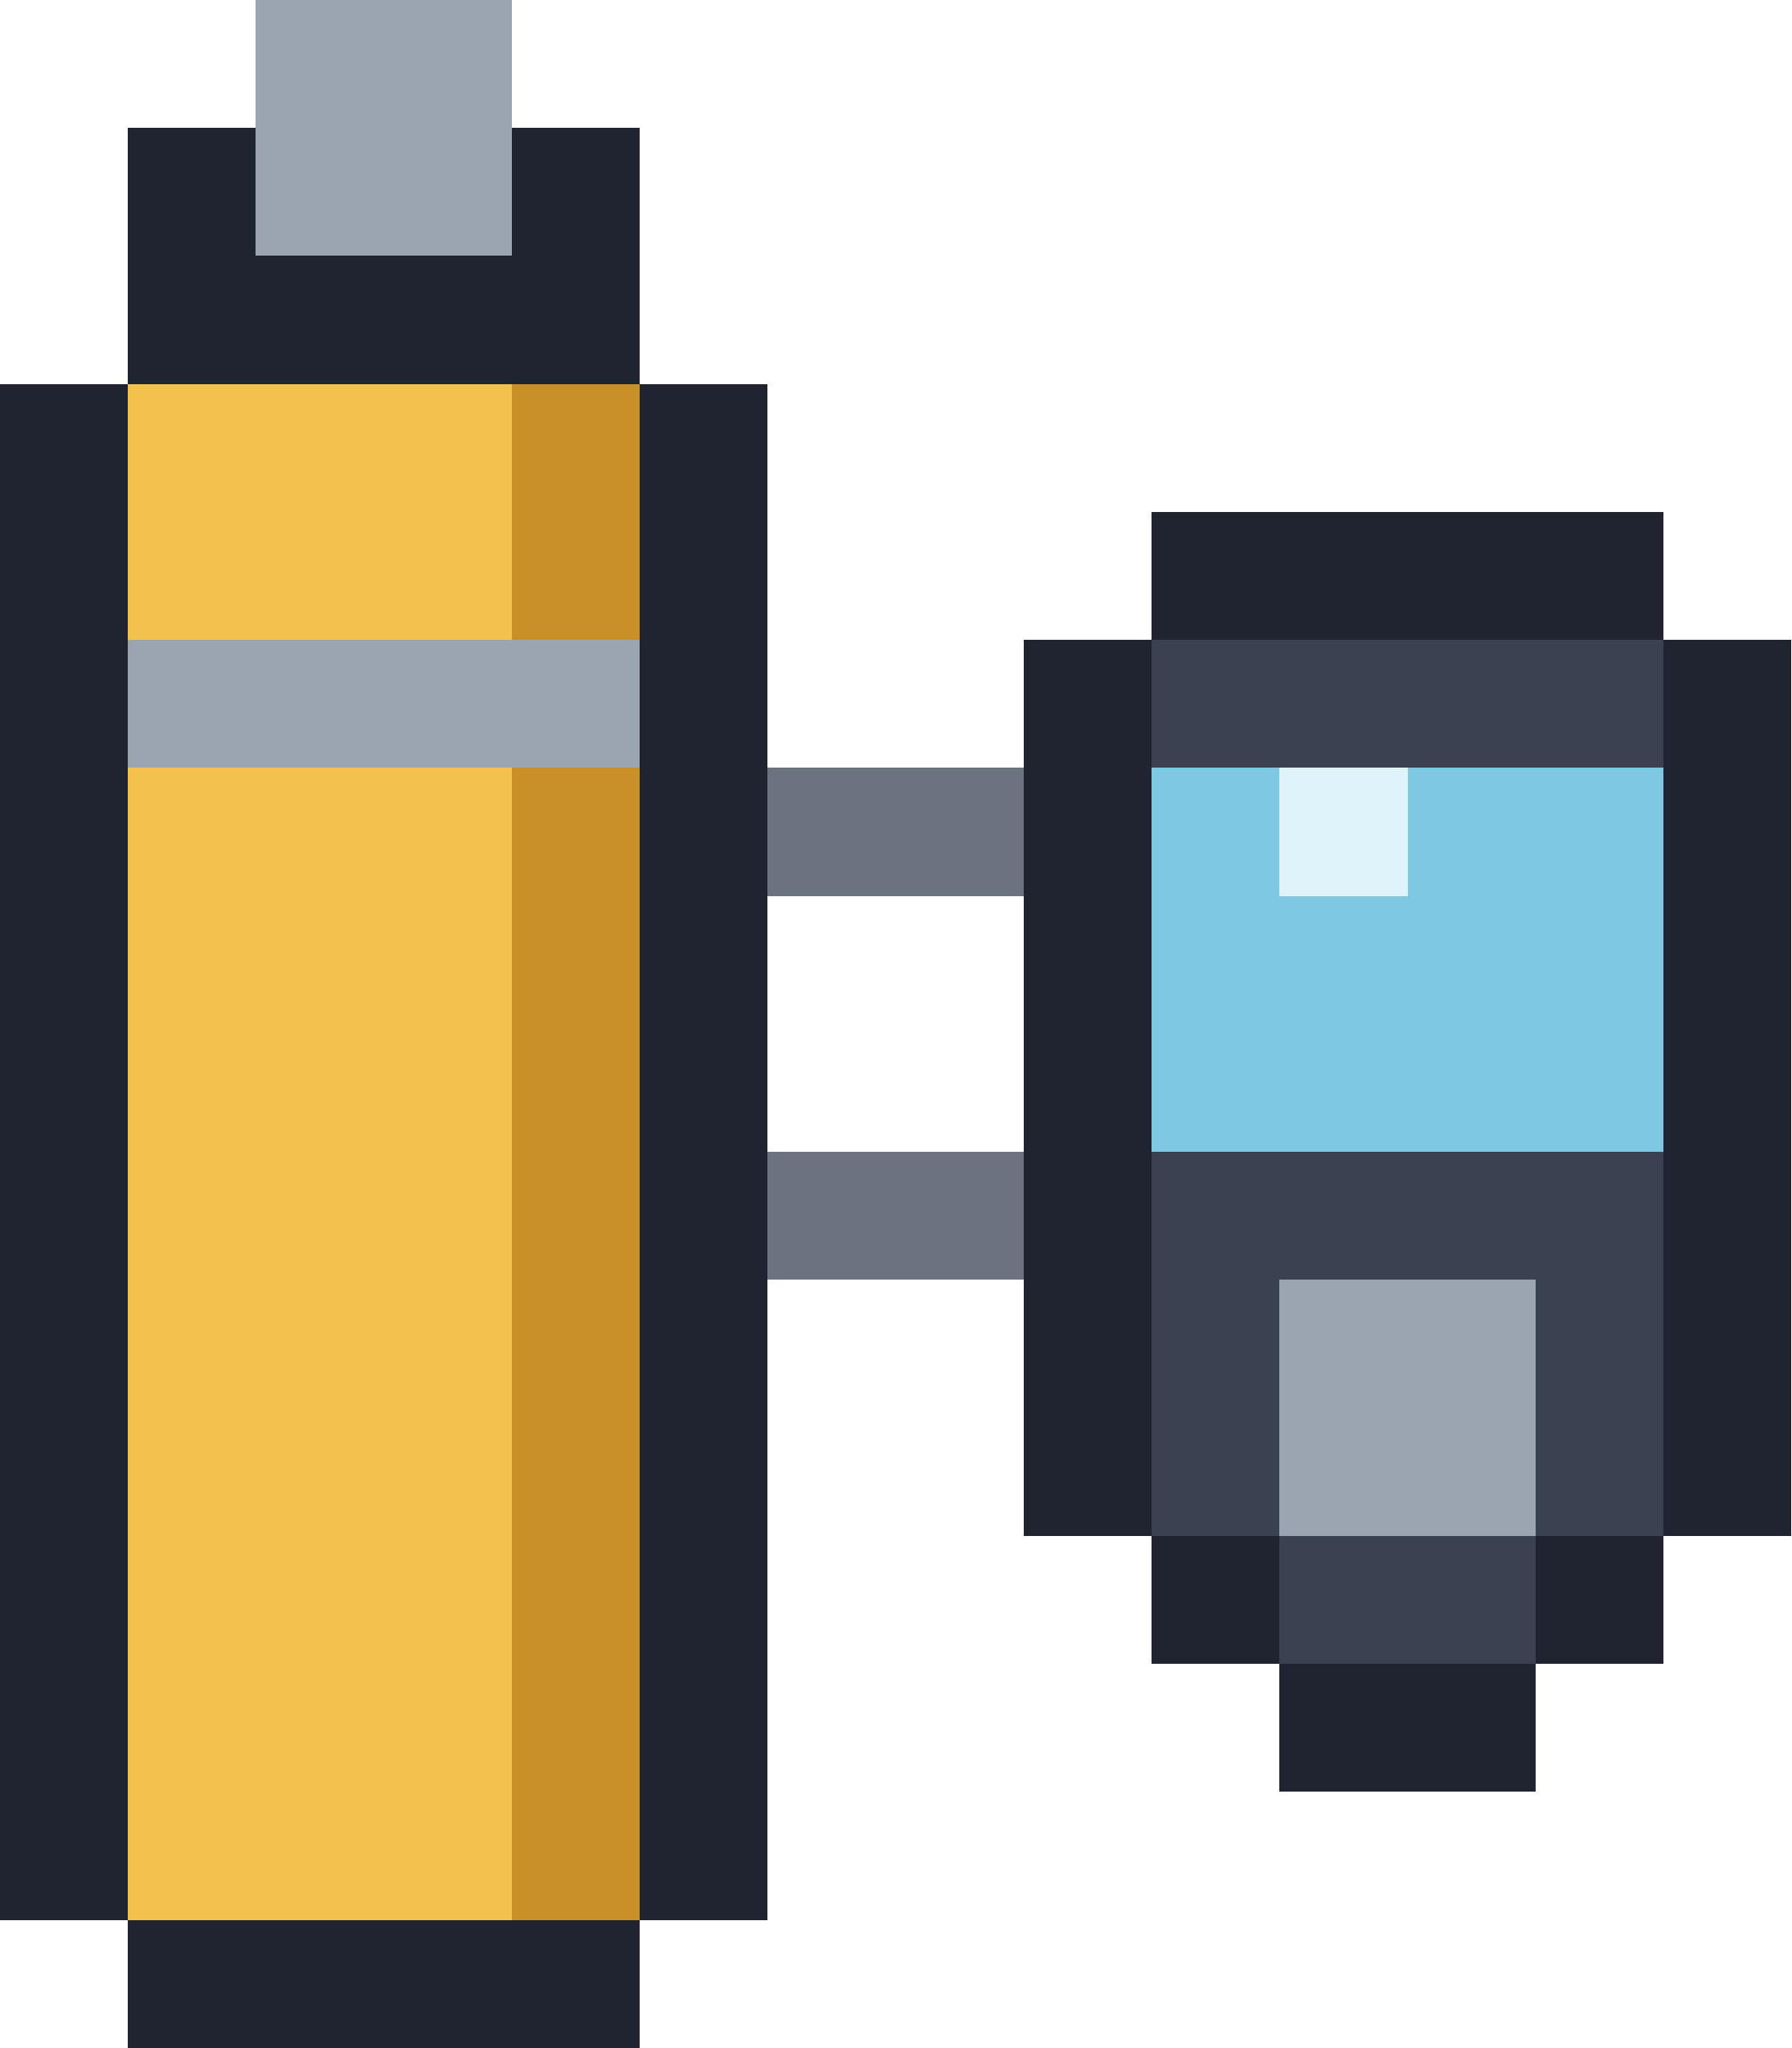
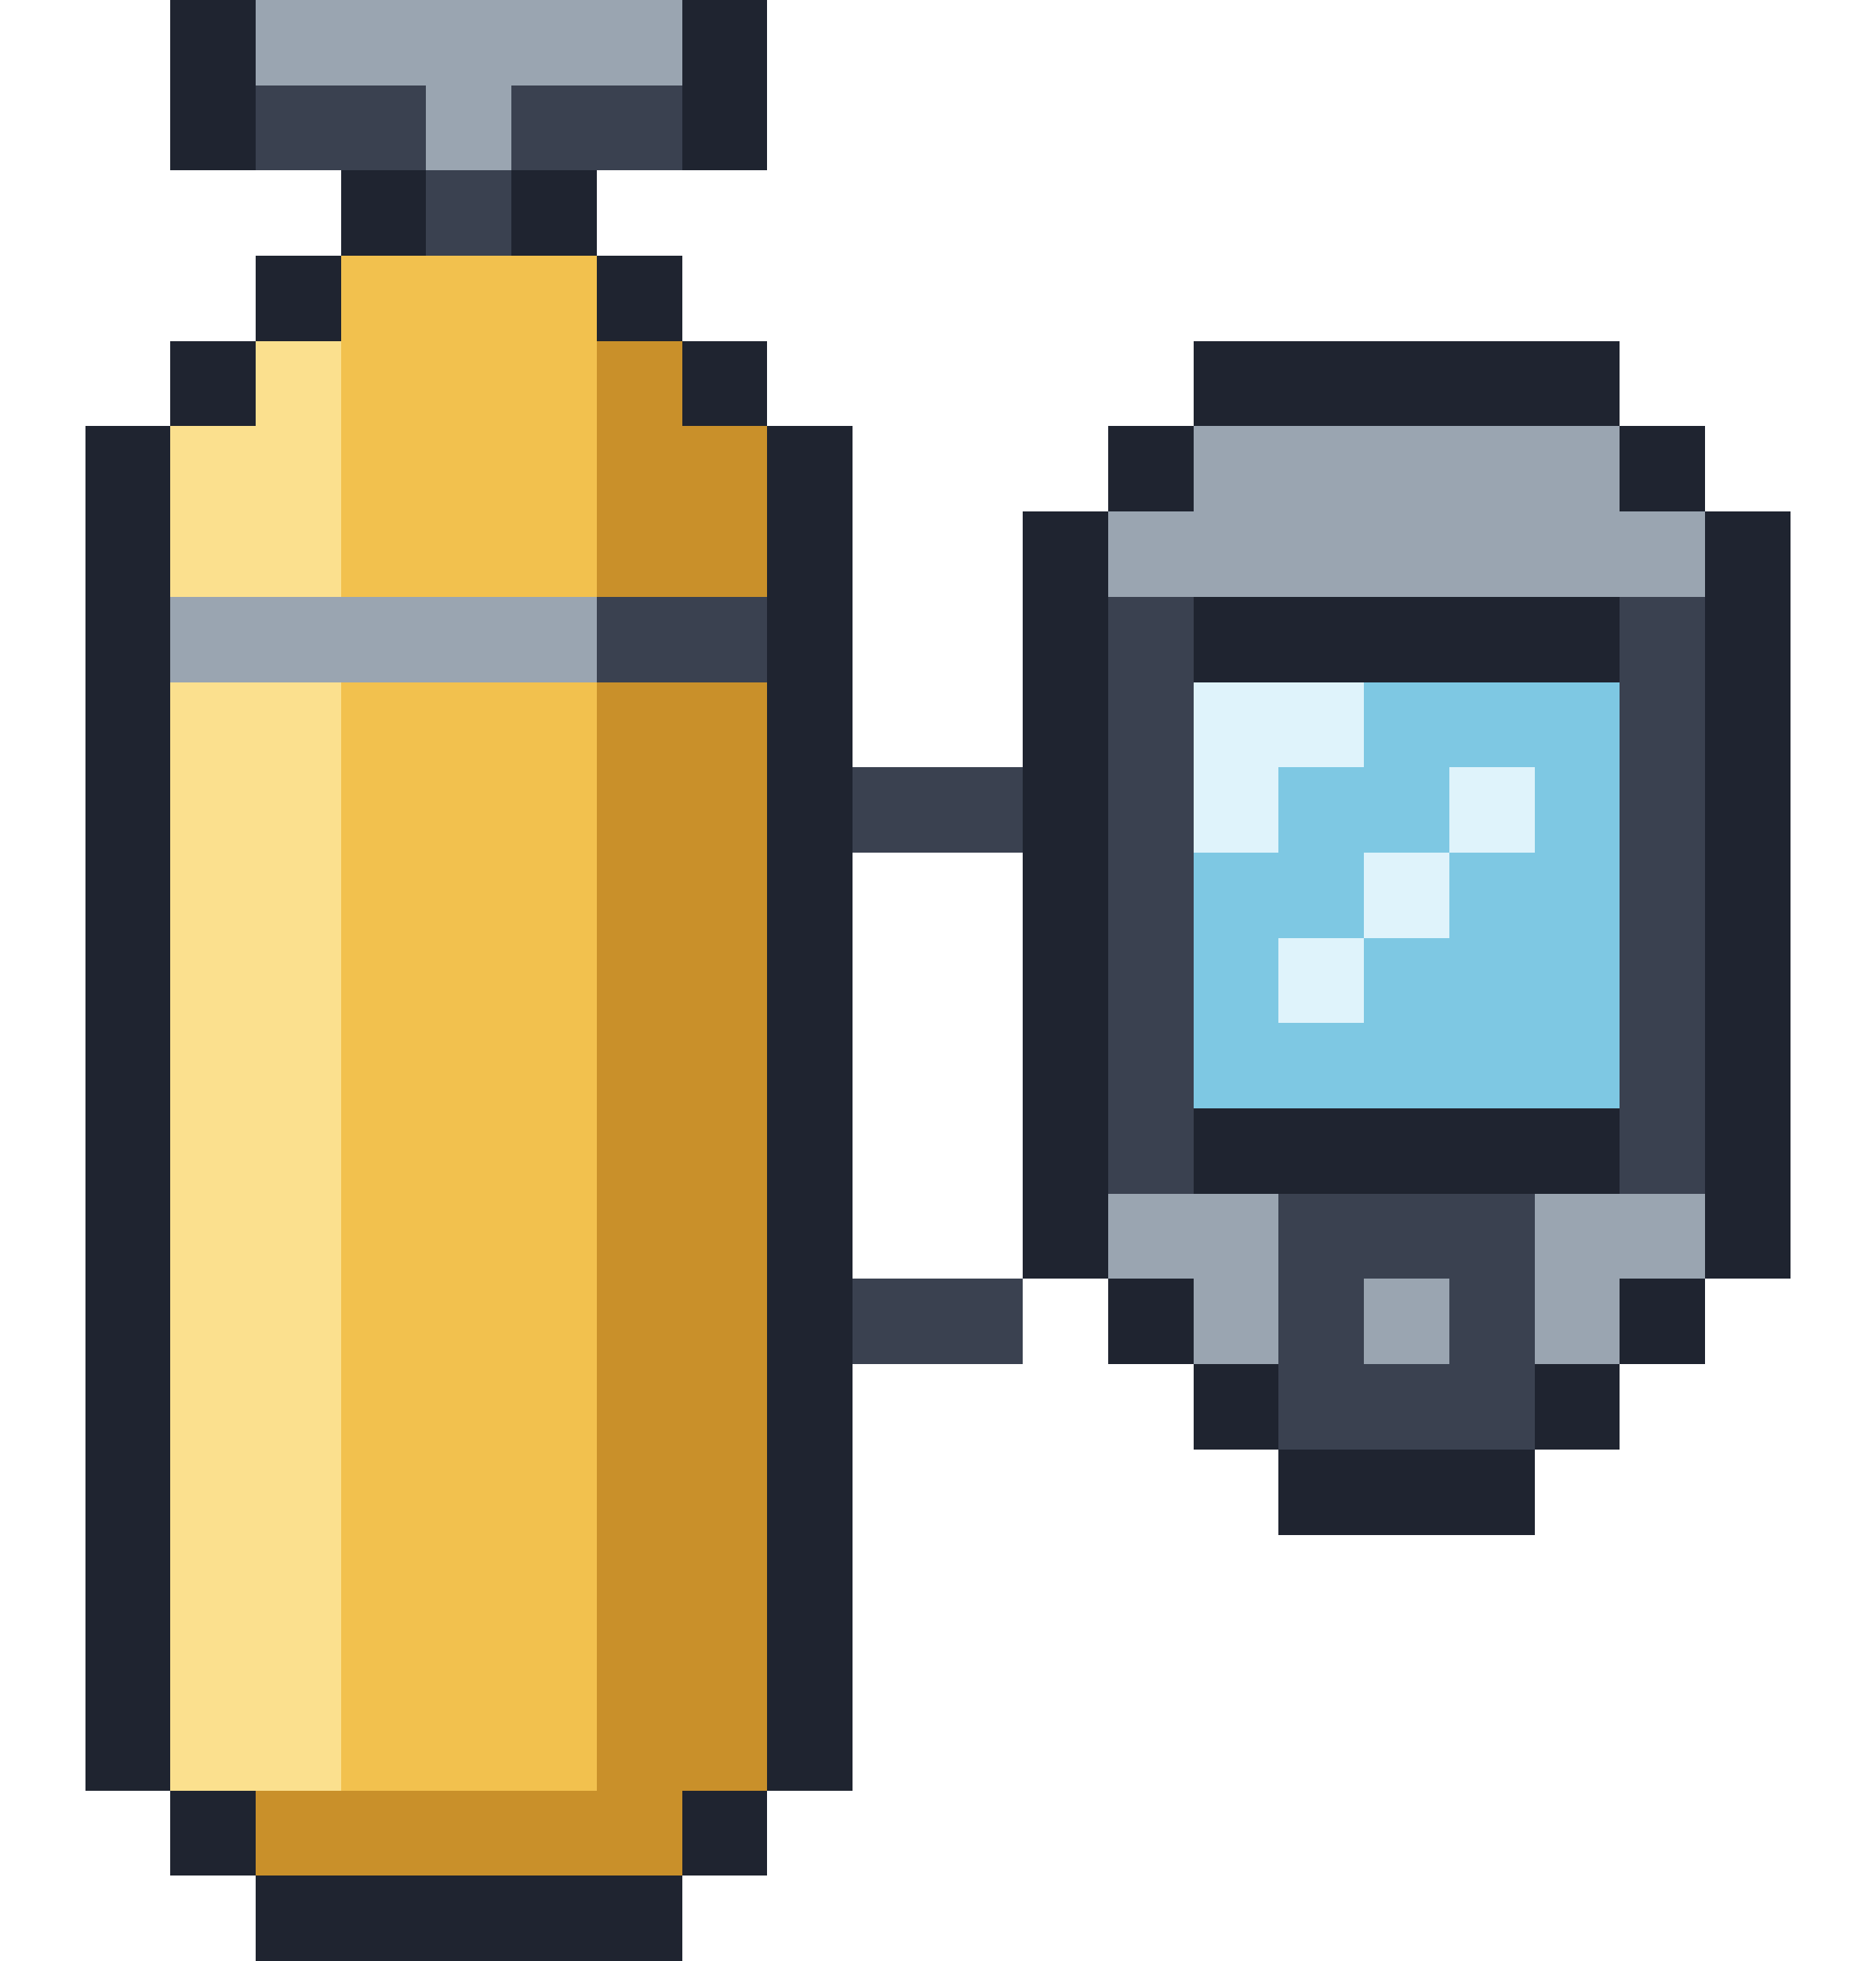
- <svg xmlns="http://www.w3.org/2000/svg" viewBox="0 0 14 16" shape-rendering="crispEdges">
-   <rect x="2" y="0" width="2" height="1" fill="#9aa5b1" />
-   <rect x="1" y="1" width="1" height="1" fill="#1f2430" />
-   <rect x="2" y="1" width="2" height="1" fill="#9aa5b1" />
-   <rect x="4" y="1" width="1" height="1" fill="#1f2430" />
-   <rect x="1" y="2" width="4" height="1" fill="#1f2430" />
-   <rect x="0" y="3" width="1" height="1" fill="#1f2430" />
-   <rect x="1" y="3" width="3" height="1" fill="#f2c14e" />
-   <rect x="4" y="3" width="1" height="1" fill="#c9902a" />
-   <rect x="5" y="3" width="1" height="1" fill="#1f2430" />
-   <rect x="0" y="4" width="1" height="1" fill="#1f2430" />
-   <rect x="1" y="4" width="3" height="1" fill="#f2c14e" />
-   <rect x="4" y="4" width="1" height="1" fill="#c9902a" />
-   <rect x="5" y="4" width="1" height="1" fill="#1f2430" />
-   <rect x="9" y="4" width="4" height="1" fill="#1f2430" />
-   <rect x="0" y="5" width="1" height="1" fill="#1f2430" />
-   <rect x="1" y="5" width="4" height="1" fill="#9aa5b1" />
-   <rect x="5" y="5" width="1" height="1" fill="#1f2430" />
-   <rect x="8" y="5" width="1" height="1" fill="#1f2430" />
-   <rect x="9" y="5" width="4" height="1" fill="#3a4150" />
+ <svg xmlns="http://www.w3.org/2000/svg" viewBox="0 0 22 23" shape-rendering="crispEdges">
+   <rect x="2" y="0" width="1" height="1" fill="#1f2430" />
+   <rect x="3" y="0" width="5" height="1" fill="#9aa5b1" />
+   <rect x="8" y="0" width="1" height="1" fill="#1f2430" />
+   <rect x="2" y="1" width="1" height="1" fill="#1f2430" />
+   <rect x="3" y="1" width="2" height="1" fill="#3a4150" />
+   <rect x="5" y="1" width="1" height="1" fill="#9aa5b1" />
+   <rect x="6" y="1" width="2" height="1" fill="#3a4150" />
+   <rect x="8" y="1" width="1" height="1" fill="#1f2430" />
+   <rect x="4" y="2" width="1" height="1" fill="#1f2430" />
+   <rect x="5" y="2" width="1" height="1" fill="#3a4150" />
+   <rect x="6" y="2" width="1" height="1" fill="#1f2430" />
+   <rect x="3" y="3" width="1" height="1" fill="#1f2430" />
+   <rect x="4" y="3" width="3" height="1" fill="#f2c14e" />
+   <rect x="7" y="3" width="1" height="1" fill="#1f2430" />
+   <rect x="2" y="4" width="1" height="1" fill="#1f2430" />
+   <rect x="3" y="4" width="1" height="1" fill="#fbe08e" />
+   <rect x="4" y="4" width="3" height="1" fill="#f2c14e" />
+   <rect x="7" y="4" width="1" height="1" fill="#c9902a" />
+   <rect x="8" y="4" width="1" height="1" fill="#1f2430" />
+   <rect x="14" y="4" width="5" height="1" fill="#1f2430" />
+   <rect x="1" y="5" width="1" height="1" fill="#1f2430" />
+   <rect x="2" y="5" width="2" height="1" fill="#fbe08e" />
+   <rect x="4" y="5" width="3" height="1" fill="#f2c14e" />
+   <rect x="7" y="5" width="2" height="1" fill="#c9902a" />
+   <rect x="9" y="5" width="1" height="1" fill="#1f2430" />
  <rect x="13" y="5" width="1" height="1" fill="#1f2430" />
-   <rect x="0" y="6" width="1" height="1" fill="#1f2430" />
-   <rect x="1" y="6" width="3" height="1" fill="#f2c14e" />
-   <rect x="4" y="6" width="1" height="1" fill="#c9902a" />
-   <rect x="5" y="6" width="1" height="1" fill="#1f2430" />
-   <rect x="6" y="6" width="2" height="1" fill="#6b7280" />
-   <rect x="8" y="6" width="1" height="1" fill="#1f2430" />
-   <rect x="9" y="6" width="1" height="1" fill="#7ec8e3" />
-   <rect x="10" y="6" width="1" height="1" fill="#dff3fb" />
-   <rect x="11" y="6" width="2" height="1" fill="#7ec8e3" />
-   <rect x="13" y="6" width="1" height="1" fill="#1f2430" />
-   <rect x="0" y="7" width="1" height="1" fill="#1f2430" />
-   <rect x="1" y="7" width="3" height="1" fill="#f2c14e" />
-   <rect x="4" y="7" width="1" height="1" fill="#c9902a" />
-   <rect x="5" y="7" width="1" height="1" fill="#1f2430" />
-   <rect x="8" y="7" width="1" height="1" fill="#1f2430" />
-   <rect x="9" y="7" width="4" height="1" fill="#7ec8e3" />
-   <rect x="13" y="7" width="1" height="1" fill="#1f2430" />
-   <rect x="0" y="8" width="1" height="1" fill="#1f2430" />
-   <rect x="1" y="8" width="3" height="1" fill="#f2c14e" />
-   <rect x="4" y="8" width="1" height="1" fill="#c9902a" />
-   <rect x="5" y="8" width="1" height="1" fill="#1f2430" />
-   <rect x="8" y="8" width="1" height="1" fill="#1f2430" />
-   <rect x="9" y="8" width="4" height="1" fill="#7ec8e3" />
-   <rect x="13" y="8" width="1" height="1" fill="#1f2430" />
-   <rect x="0" y="9" width="1" height="1" fill="#1f2430" />
-   <rect x="1" y="9" width="3" height="1" fill="#f2c14e" />
-   <rect x="4" y="9" width="1" height="1" fill="#c9902a" />
-   <rect x="5" y="9" width="1" height="1" fill="#1f2430" />
-   <rect x="6" y="9" width="2" height="1" fill="#6b7280" />
-   <rect x="8" y="9" width="1" height="1" fill="#1f2430" />
-   <rect x="9" y="9" width="4" height="1" fill="#3a4150" />
-   <rect x="13" y="9" width="1" height="1" fill="#1f2430" />
-   <rect x="0" y="10" width="1" height="1" fill="#1f2430" />
-   <rect x="1" y="10" width="3" height="1" fill="#f2c14e" />
-   <rect x="4" y="10" width="1" height="1" fill="#c9902a" />
-   <rect x="5" y="10" width="1" height="1" fill="#1f2430" />
-   <rect x="8" y="10" width="1" height="1" fill="#1f2430" />
-   <rect x="9" y="10" width="1" height="1" fill="#3a4150" />
-   <rect x="10" y="10" width="2" height="1" fill="#9aa5b1" />
-   <rect x="12" y="10" width="1" height="1" fill="#3a4150" />
-   <rect x="13" y="10" width="1" height="1" fill="#1f2430" />
-   <rect x="0" y="11" width="1" height="1" fill="#1f2430" />
-   <rect x="1" y="11" width="3" height="1" fill="#f2c14e" />
-   <rect x="4" y="11" width="1" height="1" fill="#c9902a" />
-   <rect x="5" y="11" width="1" height="1" fill="#1f2430" />
-   <rect x="8" y="11" width="1" height="1" fill="#1f2430" />
-   <rect x="9" y="11" width="1" height="1" fill="#3a4150" />
-   <rect x="10" y="11" width="2" height="1" fill="#9aa5b1" />
-   <rect x="12" y="11" width="1" height="1" fill="#3a4150" />
-   <rect x="13" y="11" width="1" height="1" fill="#1f2430" />
-   <rect x="0" y="12" width="1" height="1" fill="#1f2430" />
-   <rect x="1" y="12" width="3" height="1" fill="#f2c14e" />
-   <rect x="4" y="12" width="1" height="1" fill="#c9902a" />
-   <rect x="5" y="12" width="1" height="1" fill="#1f2430" />
+   <rect x="14" y="5" width="5" height="1" fill="#9aa5b1" />
+   <rect x="19" y="5" width="1" height="1" fill="#1f2430" />
+   <rect x="1" y="6" width="1" height="1" fill="#1f2430" />
+   <rect x="2" y="6" width="2" height="1" fill="#fbe08e" />
+   <rect x="4" y="6" width="3" height="1" fill="#f2c14e" />
+   <rect x="7" y="6" width="2" height="1" fill="#c9902a" />
+   <rect x="9" y="6" width="1" height="1" fill="#1f2430" />
+   <rect x="12" y="6" width="1" height="1" fill="#1f2430" />
+   <rect x="13" y="6" width="7" height="1" fill="#9aa5b1" />
+   <rect x="20" y="6" width="1" height="1" fill="#1f2430" />
+   <rect x="1" y="7" width="1" height="1" fill="#1f2430" />
+   <rect x="2" y="7" width="5" height="1" fill="#9aa5b1" />
+   <rect x="7" y="7" width="2" height="1" fill="#3a4150" />
+   <rect x="9" y="7" width="1" height="1" fill="#1f2430" />
+   <rect x="12" y="7" width="1" height="1" fill="#1f2430" />
+   <rect x="13" y="7" width="1" height="1" fill="#3a4150" />
+   <rect x="14" y="7" width="5" height="1" fill="#1f2430" />
+   <rect x="19" y="7" width="1" height="1" fill="#3a4150" />
+   <rect x="20" y="7" width="1" height="1" fill="#1f2430" />
+   <rect x="1" y="8" width="1" height="1" fill="#1f2430" />
+   <rect x="2" y="8" width="2" height="1" fill="#fbe08e" />
+   <rect x="4" y="8" width="3" height="1" fill="#f2c14e" />
+   <rect x="7" y="8" width="2" height="1" fill="#c9902a" />
+   <rect x="9" y="8" width="1" height="1" fill="#1f2430" />
+   <rect x="12" y="8" width="1" height="1" fill="#1f2430" />
+   <rect x="13" y="8" width="1" height="1" fill="#3a4150" />
+   <rect x="14" y="8" width="2" height="1" fill="#dff3fb" />
+   <rect x="16" y="8" width="3" height="1" fill="#7ec8e3" />
+   <rect x="19" y="8" width="1" height="1" fill="#3a4150" />
+   <rect x="20" y="8" width="1" height="1" fill="#1f2430" />
+   <rect x="1" y="9" width="1" height="1" fill="#1f2430" />
+   <rect x="2" y="9" width="2" height="1" fill="#fbe08e" />
+   <rect x="4" y="9" width="3" height="1" fill="#f2c14e" />
+   <rect x="7" y="9" width="2" height="1" fill="#c9902a" />
+   <rect x="9" y="9" width="1" height="1" fill="#1f2430" />
+   <rect x="10" y="9" width="2" height="1" fill="#3a4150" />
+   <rect x="12" y="9" width="1" height="1" fill="#1f2430" />
+   <rect x="13" y="9" width="1" height="1" fill="#3a4150" />
+   <rect x="14" y="9" width="1" height="1" fill="#dff3fb" />
+   <rect x="15" y="9" width="2" height="1" fill="#7ec8e3" />
+   <rect x="17" y="9" width="1" height="1" fill="#dff3fb" />
+   <rect x="18" y="9" width="1" height="1" fill="#7ec8e3" />
+   <rect x="19" y="9" width="1" height="1" fill="#3a4150" />
+   <rect x="20" y="9" width="1" height="1" fill="#1f2430" />
+   <rect x="1" y="10" width="1" height="1" fill="#1f2430" />
+   <rect x="2" y="10" width="2" height="1" fill="#fbe08e" />
+   <rect x="4" y="10" width="3" height="1" fill="#f2c14e" />
+   <rect x="7" y="10" width="2" height="1" fill="#c9902a" />
+   <rect x="9" y="10" width="1" height="1" fill="#1f2430" />
+   <rect x="12" y="10" width="1" height="1" fill="#1f2430" />
+   <rect x="13" y="10" width="1" height="1" fill="#3a4150" />
+   <rect x="14" y="10" width="2" height="1" fill="#7ec8e3" />
+   <rect x="16" y="10" width="1" height="1" fill="#dff3fb" />
+   <rect x="17" y="10" width="2" height="1" fill="#7ec8e3" />
+   <rect x="19" y="10" width="1" height="1" fill="#3a4150" />
+   <rect x="20" y="10" width="1" height="1" fill="#1f2430" />
+   <rect x="1" y="11" width="1" height="1" fill="#1f2430" />
+   <rect x="2" y="11" width="2" height="1" fill="#fbe08e" />
+   <rect x="4" y="11" width="3" height="1" fill="#f2c14e" />
+   <rect x="7" y="11" width="2" height="1" fill="#c9902a" />
+   <rect x="9" y="11" width="1" height="1" fill="#1f2430" />
+   <rect x="12" y="11" width="1" height="1" fill="#1f2430" />
+   <rect x="13" y="11" width="1" height="1" fill="#3a4150" />
+   <rect x="14" y="11" width="1" height="1" fill="#7ec8e3" />
+   <rect x="15" y="11" width="1" height="1" fill="#dff3fb" />
+   <rect x="16" y="11" width="3" height="1" fill="#7ec8e3" />
+   <rect x="19" y="11" width="1" height="1" fill="#3a4150" />
+   <rect x="20" y="11" width="1" height="1" fill="#1f2430" />
+   <rect x="1" y="12" width="1" height="1" fill="#1f2430" />
+   <rect x="2" y="12" width="2" height="1" fill="#fbe08e" />
+   <rect x="4" y="12" width="3" height="1" fill="#f2c14e" />
+   <rect x="7" y="12" width="2" height="1" fill="#c9902a" />
  <rect x="9" y="12" width="1" height="1" fill="#1f2430" />
-   <rect x="10" y="12" width="2" height="1" fill="#3a4150" />
  <rect x="12" y="12" width="1" height="1" fill="#1f2430" />
-   <rect x="0" y="13" width="1" height="1" fill="#1f2430" />
-   <rect x="1" y="13" width="3" height="1" fill="#f2c14e" />
-   <rect x="4" y="13" width="1" height="1" fill="#c9902a" />
-   <rect x="5" y="13" width="1" height="1" fill="#1f2430" />
-   <rect x="10" y="13" width="2" height="1" fill="#1f2430" />
-   <rect x="0" y="14" width="1" height="1" fill="#1f2430" />
-   <rect x="1" y="14" width="3" height="1" fill="#f2c14e" />
-   <rect x="4" y="14" width="1" height="1" fill="#c9902a" />
-   <rect x="5" y="14" width="1" height="1" fill="#1f2430" />
-   <rect x="1" y="15" width="4" height="1" fill="#1f2430" />
+   <rect x="13" y="12" width="1" height="1" fill="#3a4150" />
+   <rect x="14" y="12" width="5" height="1" fill="#7ec8e3" />
+   <rect x="19" y="12" width="1" height="1" fill="#3a4150" />
+   <rect x="20" y="12" width="1" height="1" fill="#1f2430" />
+   <rect x="1" y="13" width="1" height="1" fill="#1f2430" />
+   <rect x="2" y="13" width="2" height="1" fill="#fbe08e" />
+   <rect x="4" y="13" width="3" height="1" fill="#f2c14e" />
+   <rect x="7" y="13" width="2" height="1" fill="#c9902a" />
+   <rect x="9" y="13" width="1" height="1" fill="#1f2430" />
+   <rect x="12" y="13" width="1" height="1" fill="#1f2430" />
+   <rect x="13" y="13" width="1" height="1" fill="#3a4150" />
+   <rect x="14" y="13" width="5" height="1" fill="#1f2430" />
+   <rect x="19" y="13" width="1" height="1" fill="#3a4150" />
+   <rect x="20" y="13" width="1" height="1" fill="#1f2430" />
+   <rect x="1" y="14" width="1" height="1" fill="#1f2430" />
+   <rect x="2" y="14" width="2" height="1" fill="#fbe08e" />
+   <rect x="4" y="14" width="3" height="1" fill="#f2c14e" />
+   <rect x="7" y="14" width="2" height="1" fill="#c9902a" />
+   <rect x="9" y="14" width="1" height="1" fill="#1f2430" />
+   <rect x="12" y="14" width="1" height="1" fill="#1f2430" />
+   <rect x="13" y="14" width="2" height="1" fill="#9aa5b1" />
+   <rect x="15" y="14" width="3" height="1" fill="#3a4150" />
+   <rect x="18" y="14" width="2" height="1" fill="#9aa5b1" />
+   <rect x="20" y="14" width="1" height="1" fill="#1f2430" />
+   <rect x="1" y="15" width="1" height="1" fill="#1f2430" />
+   <rect x="2" y="15" width="2" height="1" fill="#fbe08e" />
+   <rect x="4" y="15" width="3" height="1" fill="#f2c14e" />
+   <rect x="7" y="15" width="2" height="1" fill="#c9902a" />
+   <rect x="9" y="15" width="1" height="1" fill="#1f2430" />
+   <rect x="10" y="15" width="2" height="1" fill="#3a4150" />
+   <rect x="13" y="15" width="1" height="1" fill="#1f2430" />
+   <rect x="14" y="15" width="1" height="1" fill="#9aa5b1" />
+   <rect x="15" y="15" width="1" height="1" fill="#3a4150" />
+   <rect x="16" y="15" width="1" height="1" fill="#9aa5b1" />
+   <rect x="17" y="15" width="1" height="1" fill="#3a4150" />
+   <rect x="18" y="15" width="1" height="1" fill="#9aa5b1" />
+   <rect x="19" y="15" width="1" height="1" fill="#1f2430" />
+   <rect x="1" y="16" width="1" height="1" fill="#1f2430" />
+   <rect x="2" y="16" width="2" height="1" fill="#fbe08e" />
+   <rect x="4" y="16" width="3" height="1" fill="#f2c14e" />
+   <rect x="7" y="16" width="2" height="1" fill="#c9902a" />
+   <rect x="9" y="16" width="1" height="1" fill="#1f2430" />
+   <rect x="14" y="16" width="1" height="1" fill="#1f2430" />
+   <rect x="15" y="16" width="3" height="1" fill="#3a4150" />
+   <rect x="18" y="16" width="1" height="1" fill="#1f2430" />
+   <rect x="1" y="17" width="1" height="1" fill="#1f2430" />
+   <rect x="2" y="17" width="2" height="1" fill="#fbe08e" />
+   <rect x="4" y="17" width="3" height="1" fill="#f2c14e" />
+   <rect x="7" y="17" width="2" height="1" fill="#c9902a" />
+   <rect x="9" y="17" width="1" height="1" fill="#1f2430" />
+   <rect x="15" y="17" width="3" height="1" fill="#1f2430" />
+   <rect x="1" y="18" width="1" height="1" fill="#1f2430" />
+   <rect x="2" y="18" width="2" height="1" fill="#fbe08e" />
+   <rect x="4" y="18" width="3" height="1" fill="#f2c14e" />
+   <rect x="7" y="18" width="2" height="1" fill="#c9902a" />
+   <rect x="9" y="18" width="1" height="1" fill="#1f2430" />
+   <rect x="1" y="19" width="1" height="1" fill="#1f2430" />
+   <rect x="2" y="19" width="2" height="1" fill="#fbe08e" />
+   <rect x="4" y="19" width="3" height="1" fill="#f2c14e" />
+   <rect x="7" y="19" width="2" height="1" fill="#c9902a" />
+   <rect x="9" y="19" width="1" height="1" fill="#1f2430" />
+   <rect x="1" y="20" width="1" height="1" fill="#1f2430" />
+   <rect x="2" y="20" width="2" height="1" fill="#fbe08e" />
+   <rect x="4" y="20" width="3" height="1" fill="#f2c14e" />
+   <rect x="7" y="20" width="2" height="1" fill="#c9902a" />
+   <rect x="9" y="20" width="1" height="1" fill="#1f2430" />
+   <rect x="2" y="21" width="1" height="1" fill="#1f2430" />
+   <rect x="3" y="21" width="5" height="1" fill="#c9902a" />
+   <rect x="8" y="21" width="1" height="1" fill="#1f2430" />
+   <rect x="3" y="22" width="5" height="1" fill="#1f2430" />
</svg>
